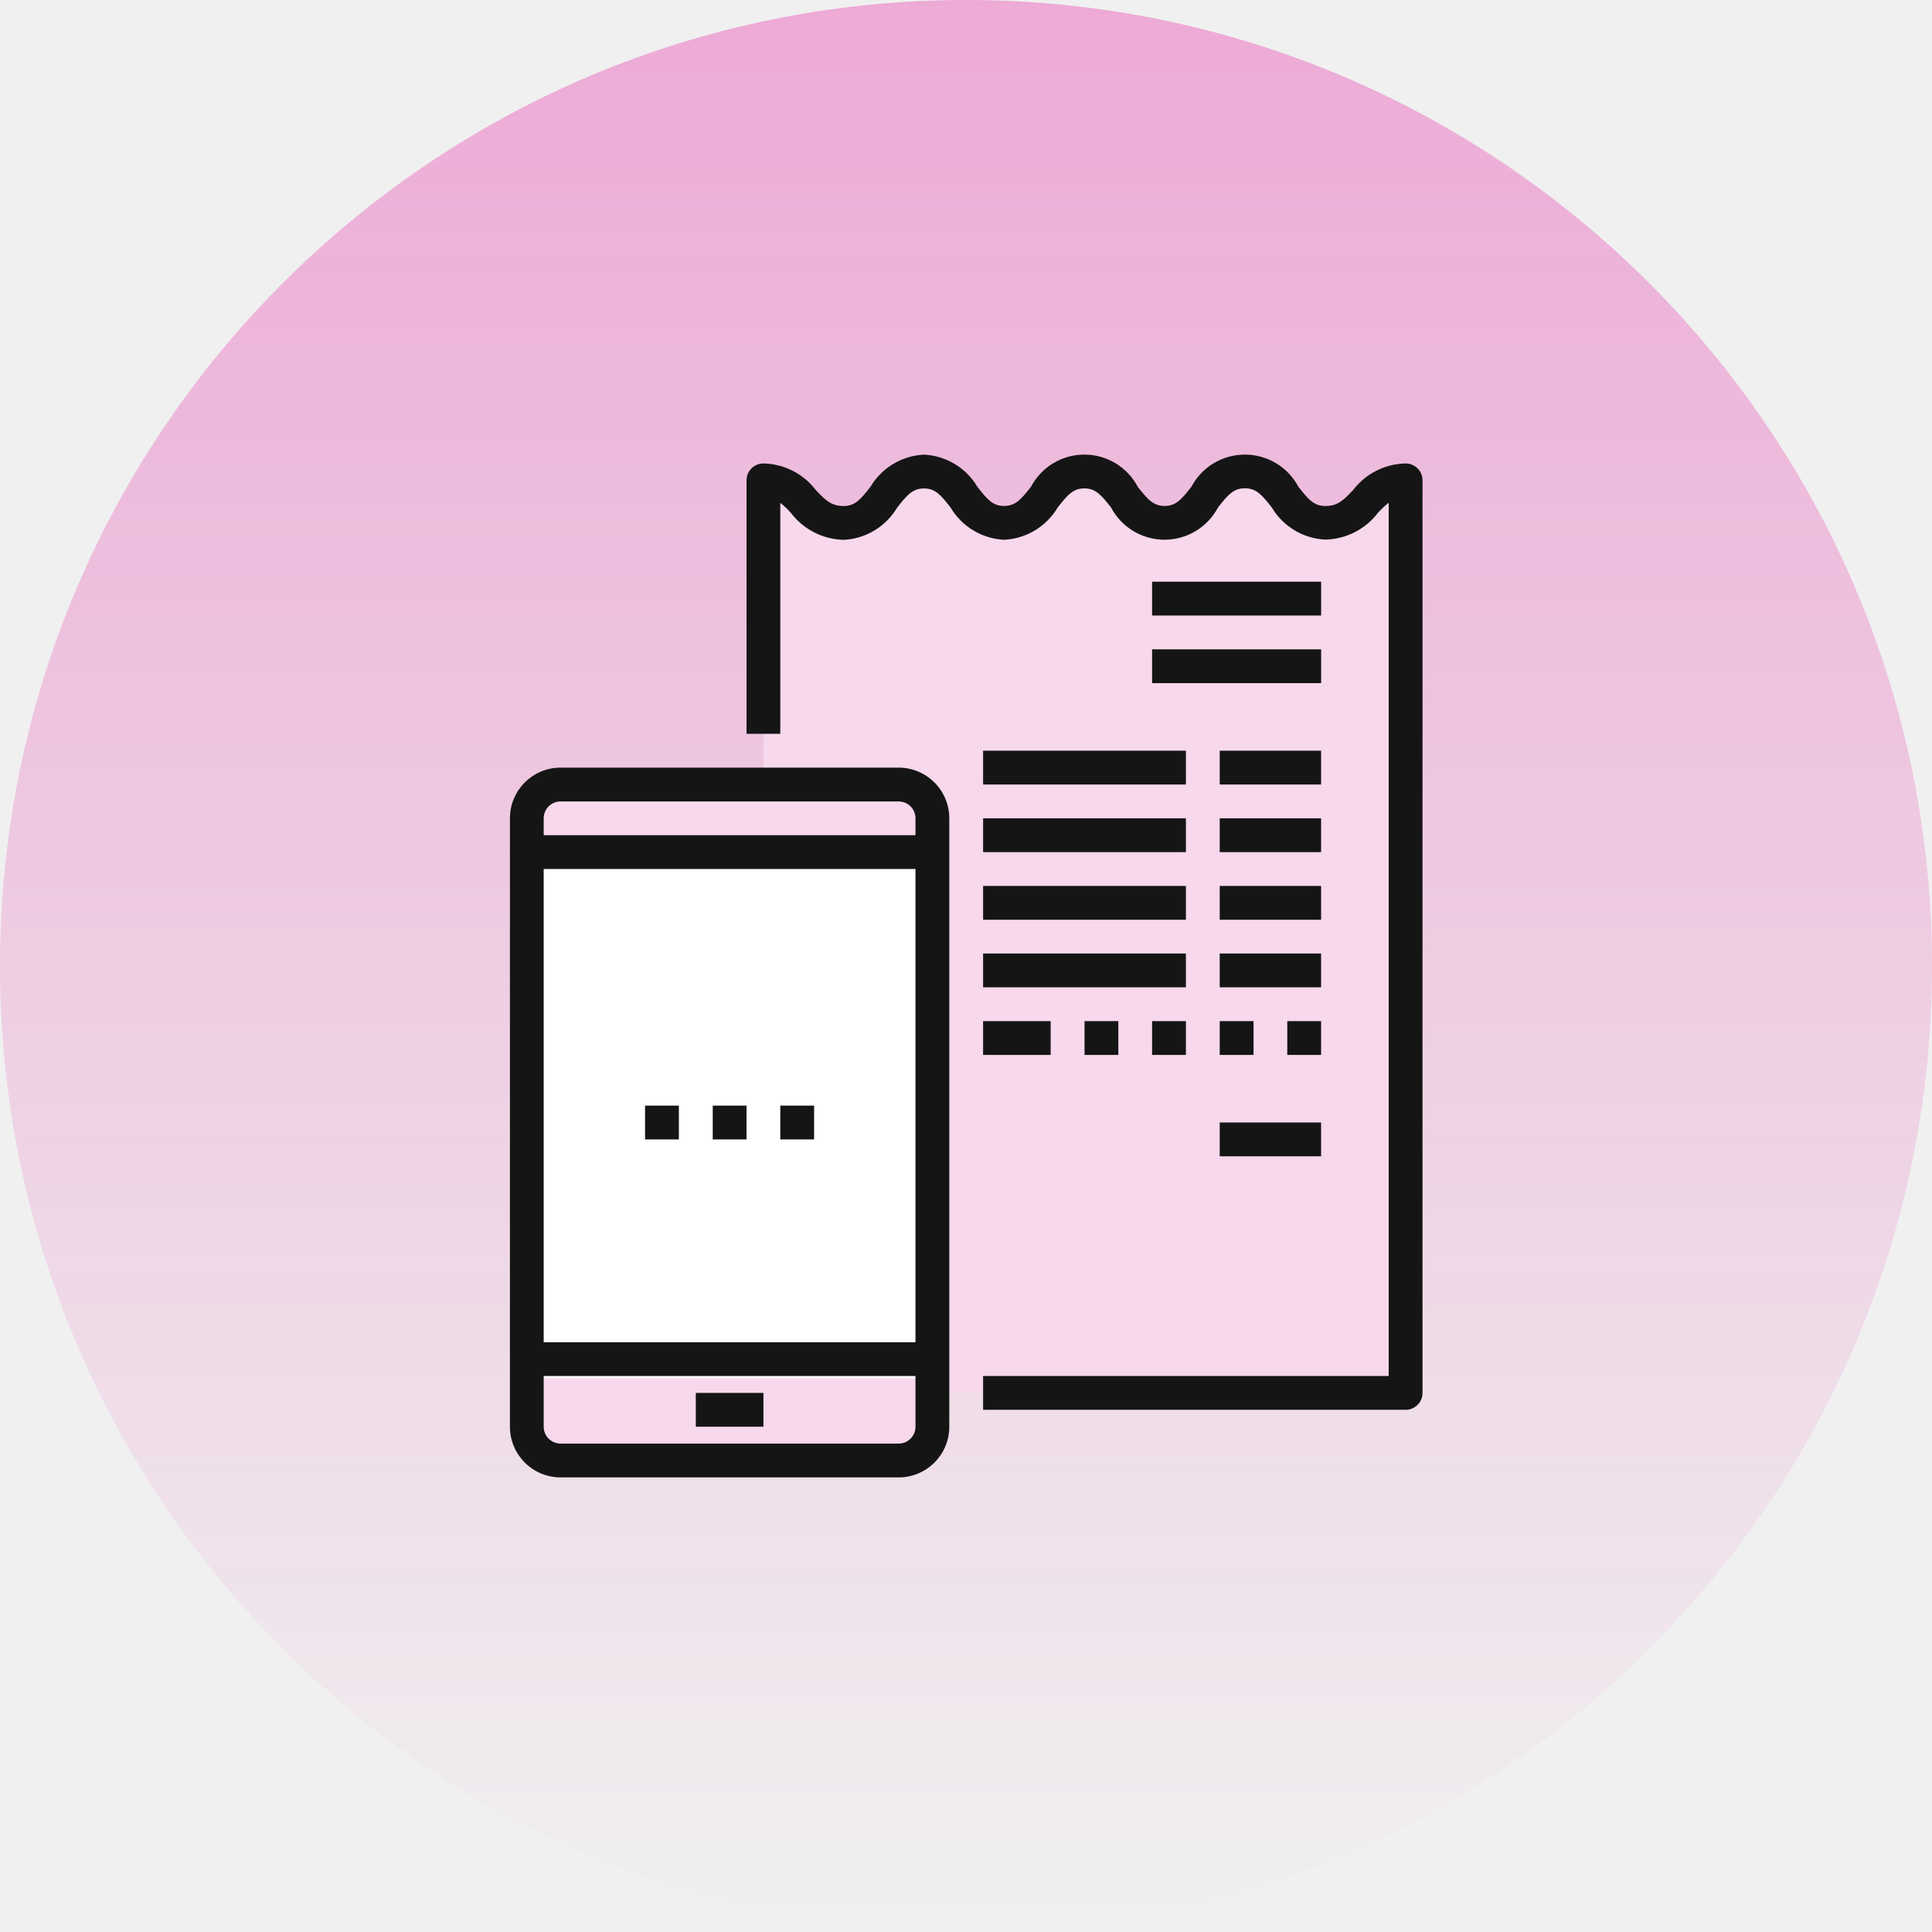
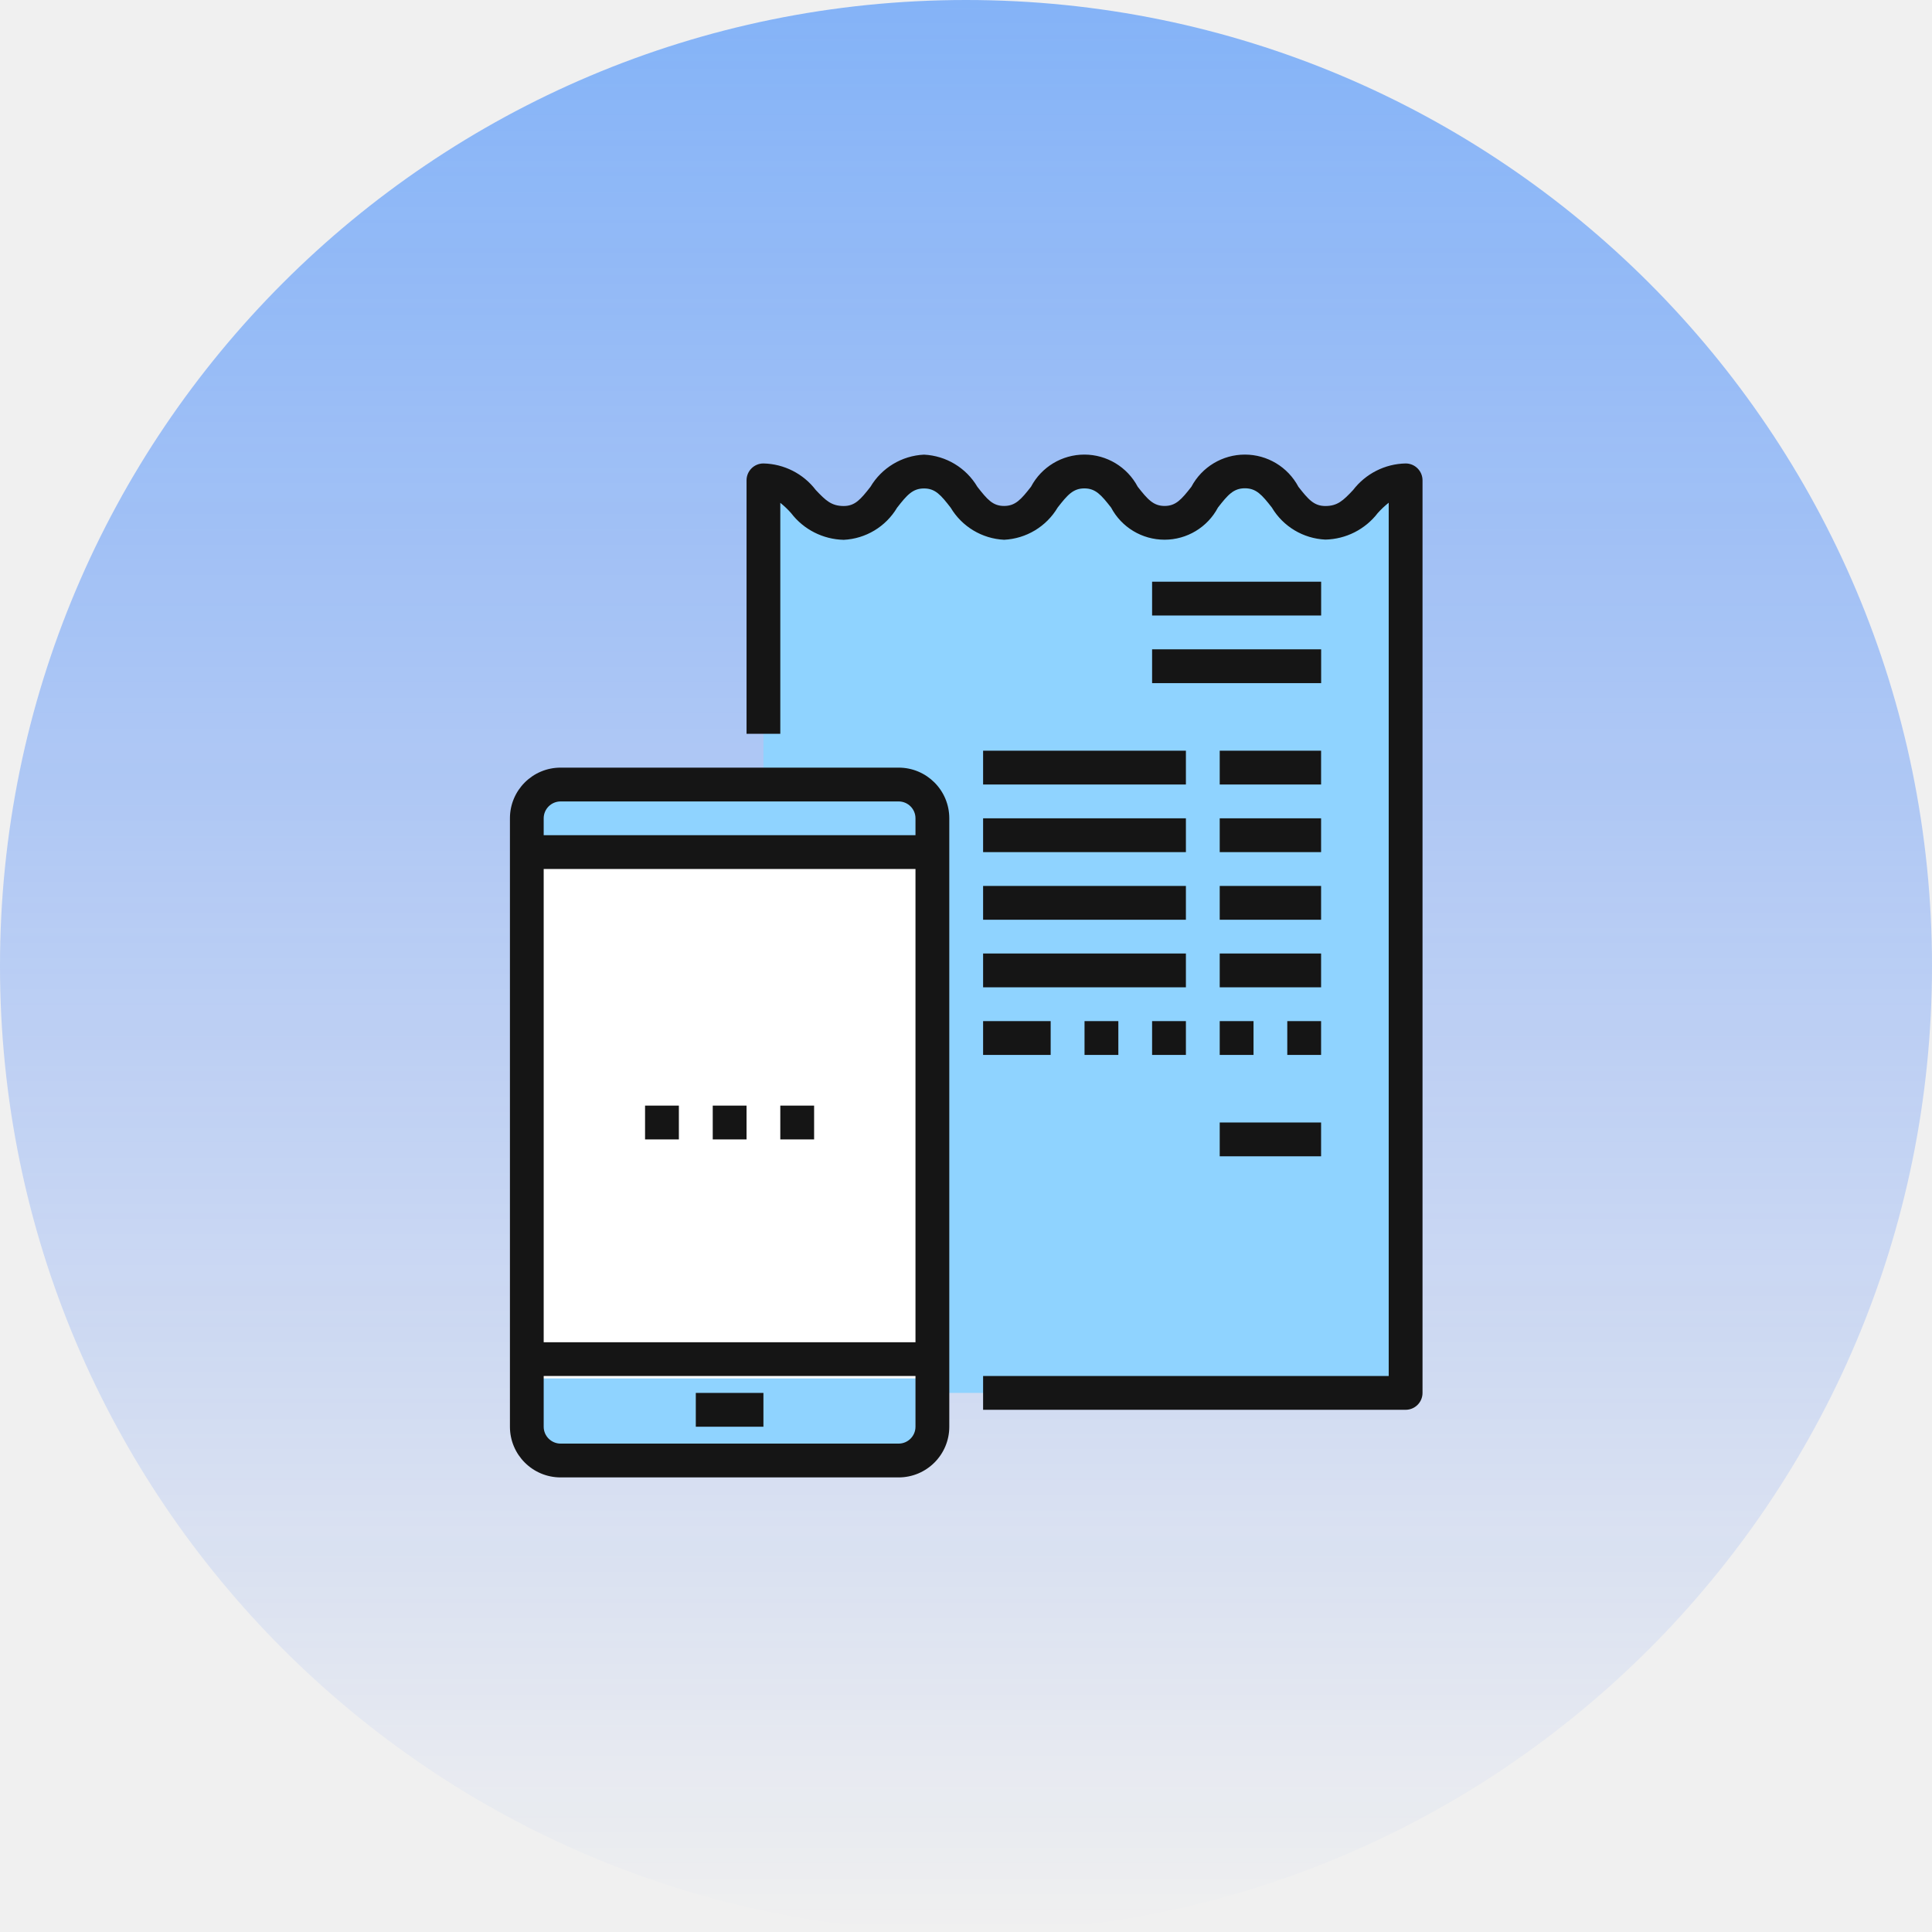
<svg xmlns="http://www.w3.org/2000/svg" width="34" height="34" viewBox="0 0 34 34" fill="none">
-   <path d="M17 2.32851e-06C7.611 1.50771e-06 -1.50771e-06 7.611 -2.32851e-06 17C-3.14931e-06 26.389 7.611 34 17 34C26.389 34 34 26.389 34 17C34 7.611 26.389 3.14931e-06 17 2.32851e-06Z" fill="url(#paint0_linear_3901_881)" />
-   <g clip-path="url(#clip0_3901_881)">
-     <path d="M13.434 23.918H9.271V25.108C9.271 25.436 9.537 25.702 9.865 25.703H15.813C16.142 25.702 16.407 25.436 16.408 25.108V23.918H13.434Z" fill="#F7D8EC" />
-     <path d="M15.813 13.806H9.865C9.537 13.807 9.271 14.073 9.271 14.401V14.996H16.408V14.401C16.407 14.073 16.142 13.807 15.813 13.806Z" fill="#F7D8EC" />
-     <path d="M16.409 23.918V14.401C16.408 14.073 16.142 13.807 15.814 13.806H13.435V8.453C14.139 8.453 14.139 9.202 14.847 9.202C15.555 9.202 15.552 8.298 16.26 8.298C16.968 8.298 16.965 9.202 17.67 9.202C18.375 9.202 18.377 8.298 19.082 8.298C19.787 8.298 19.787 9.202 20.495 9.202C21.203 9.202 21.2 8.298 21.908 8.298C22.615 8.298 22.615 9.202 23.323 9.202C24.031 9.202 24.028 8.453 24.736 8.453V24.513H16.409V23.918Z" fill="#F7D8EC" />
+   <path d="M17 2.32851e-06C7.611 1.50771e-06 -1.50771e-06 7.611 -2.32851e-06 17C-3.14931e-06 26.389 7.611 34 17 34C26.389 34 34 26.389 34 17C34 7.611 26.389 3.14931e-06 17 2.32851e-06Z" fill="url(#paint0_linear_4903_950)" />
+   <g clip-path="url(#clip0_4903_950)">
+     <path d="M13.434 23.918H9.271V25.108C9.271 25.436 9.537 25.702 9.865 25.703H15.813C16.142 25.702 16.407 25.436 16.408 25.108V23.918H13.434Z" fill="#8FD3FF" />
+     <path d="M15.813 13.806H9.865C9.537 13.807 9.271 14.073 9.271 14.401V14.996H16.408V14.401C16.407 14.073 16.142 13.807 15.813 13.806Z" fill="#8FD3FF" />
+     <path d="M16.409 23.918V14.401C16.408 14.073 16.142 13.807 15.814 13.806H13.435V8.453C14.139 8.453 14.139 9.202 14.847 9.202C15.555 9.202 15.552 8.298 16.26 8.298C16.968 8.298 16.965 9.202 17.67 9.202C18.375 9.202 18.377 8.298 19.082 8.298C19.787 8.298 19.787 9.202 20.495 9.202C21.203 9.202 21.2 8.298 21.908 8.298C22.615 8.298 22.615 9.202 23.323 9.202C24.031 9.202 24.028 8.453 24.736 8.453V24.513H16.409V23.918Z" fill="#8FD3FF" />
    <rect x="9.161" y="14.968" width="6.968" height="9.29" fill="white" />
    <path d="M24.737 8.156C24.373 8.163 24.033 8.336 23.812 8.624C23.638 8.809 23.538 8.905 23.324 8.905C23.124 8.905 23.024 8.789 22.85 8.567C22.665 8.218 22.303 8 21.908 8C21.513 8 21.151 8.218 20.966 8.567C20.793 8.788 20.693 8.904 20.495 8.904C20.298 8.904 20.196 8.788 20.022 8.566C19.838 8.218 19.477 8 19.083 8C18.689 8 18.328 8.218 18.144 8.566C17.97 8.788 17.87 8.904 17.67 8.904C17.47 8.904 17.373 8.788 17.2 8.567C17.002 8.232 16.649 8.02 16.261 8.001C15.871 8.019 15.517 8.233 15.318 8.568C15.145 8.789 15.046 8.905 14.848 8.905C14.632 8.905 14.531 8.808 14.356 8.623C14.136 8.335 13.797 8.164 13.435 8.156C13.271 8.156 13.138 8.289 13.138 8.453V12.914H13.732V8.849C13.801 8.904 13.865 8.965 13.923 9.031C14.144 9.32 14.485 9.492 14.848 9.5C15.236 9.481 15.588 9.269 15.787 8.935C15.961 8.712 16.061 8.596 16.261 8.596C16.46 8.596 16.558 8.712 16.73 8.934C16.929 9.268 17.282 9.48 17.67 9.499C18.06 9.48 18.414 9.267 18.613 8.932C18.785 8.711 18.885 8.595 19.083 8.595C19.281 8.595 19.38 8.711 19.553 8.932C19.737 9.28 20.099 9.498 20.494 9.498C20.888 9.498 21.25 9.28 21.434 8.932C21.608 8.709 21.708 8.593 21.908 8.593C22.108 8.593 22.208 8.709 22.382 8.931C22.581 9.266 22.935 9.478 23.324 9.496C23.686 9.488 24.025 9.317 24.246 9.029C24.305 8.963 24.37 8.902 24.439 8.847V24.215H17.301V24.81H24.737C24.901 24.81 25.034 24.677 25.034 24.513V8.453C25.034 8.289 24.901 8.156 24.737 8.156Z" fill="#151515" />
    <path d="M20.275 10.237H23.25V10.832H20.275V10.237Z" fill="#151515" />
    <path d="M20.275 11.427H23.25V12.022H20.275V11.427Z" fill="#151515" />
    <path d="M17.301 13.211H20.87V13.806H17.301V13.211Z" fill="#151515" />
    <path d="M21.465 13.211H23.249V13.806H21.465V13.211Z" fill="#151515" />
    <path d="M17.301 14.401H20.87V14.996H17.301V14.401Z" fill="#151515" />
    <path d="M21.465 14.401H23.249V14.996H21.465V14.401Z" fill="#151515" />
    <path d="M17.301 15.591H20.87V16.186H17.301V15.591Z" fill="#151515" />
    <path d="M21.465 15.591H23.249V16.186H21.465V15.591Z" fill="#151515" />
    <path d="M17.301 16.78H20.87V17.375H17.301V16.78Z" fill="#151515" />
    <path d="M21.465 16.78H23.249V17.375H21.465V16.78Z" fill="#151515" />
    <path d="M21.465 19.754H23.249V20.349H21.465V19.754Z" fill="#151515" />
    <path d="M15.814 13.509H9.866C9.373 13.509 8.974 13.908 8.974 14.401V25.108C8.974 25.6 9.373 26 9.866 26H15.814C16.307 26 16.706 25.6 16.706 25.108V14.401C16.706 13.908 16.307 13.509 15.814 13.509ZM9.866 14.104H15.814C15.978 14.104 16.111 14.237 16.111 14.401V14.698H9.568V14.401C9.568 14.237 9.702 14.104 9.866 14.104ZM16.111 15.293V23.621H9.568V15.293H16.111ZM15.814 25.405H9.866C9.702 25.405 9.568 25.272 9.568 25.108V24.215H16.111V25.108C16.111 25.272 15.978 25.405 15.814 25.405Z" fill="#151515" />
    <path d="M12.245 24.513H13.435V25.108H12.245V24.513Z" fill="#151515" />
    <path d="M12.543 19.457H13.138V20.052H12.543V19.457Z" fill="#151515" />
    <path d="M13.732 19.457H14.327V20.052H13.732V19.457Z" fill="#151515" />
    <path d="M11.352 19.457H11.947V20.052H11.352V19.457Z" fill="#151515" />
    <path d="M22.654 17.97H23.249V18.565H22.654V17.97Z" fill="#151515" />
    <path d="M21.465 17.97H22.06V18.565H21.465V17.97Z" fill="#151515" />
    <path d="M20.275 17.97H20.87V18.565H20.275V17.97Z" fill="#151515" />
    <path d="M19.086 17.97H19.681V18.565H19.086V17.97Z" fill="#151515" />
    <path d="M17.301 17.97H18.49V18.565H17.301V17.97Z" fill="#151515" />
  </g>
  <defs>
-     <linearGradient id="paint0_linear_3901_881" x1="17" y1="34" x2="17" y2="-4.5" gradientUnits="userSpaceOnUse">
-       <stop stop-color="#ECA1D2" stop-opacity="0" />
-       <stop offset="1" stop-color="#ECA1D2" />
+     <linearGradient id="paint0_linear_4903_950" x1="17" y1="34" x2="17" y2="-34.797" gradientUnits="userSpaceOnUse">
+       <stop stop-color="#0D52FF" stop-opacity="0" />
+       <stop offset="1" stop-color="#1F99FF" />
    </linearGradient>
-     <clipPath id="clip0_3901_881">
+     <clipPath id="clip0_4903_950">
      <rect width="18" height="18" fill="white" transform="translate(8 8)" />
    </clipPath>
  </defs>
</svg>
